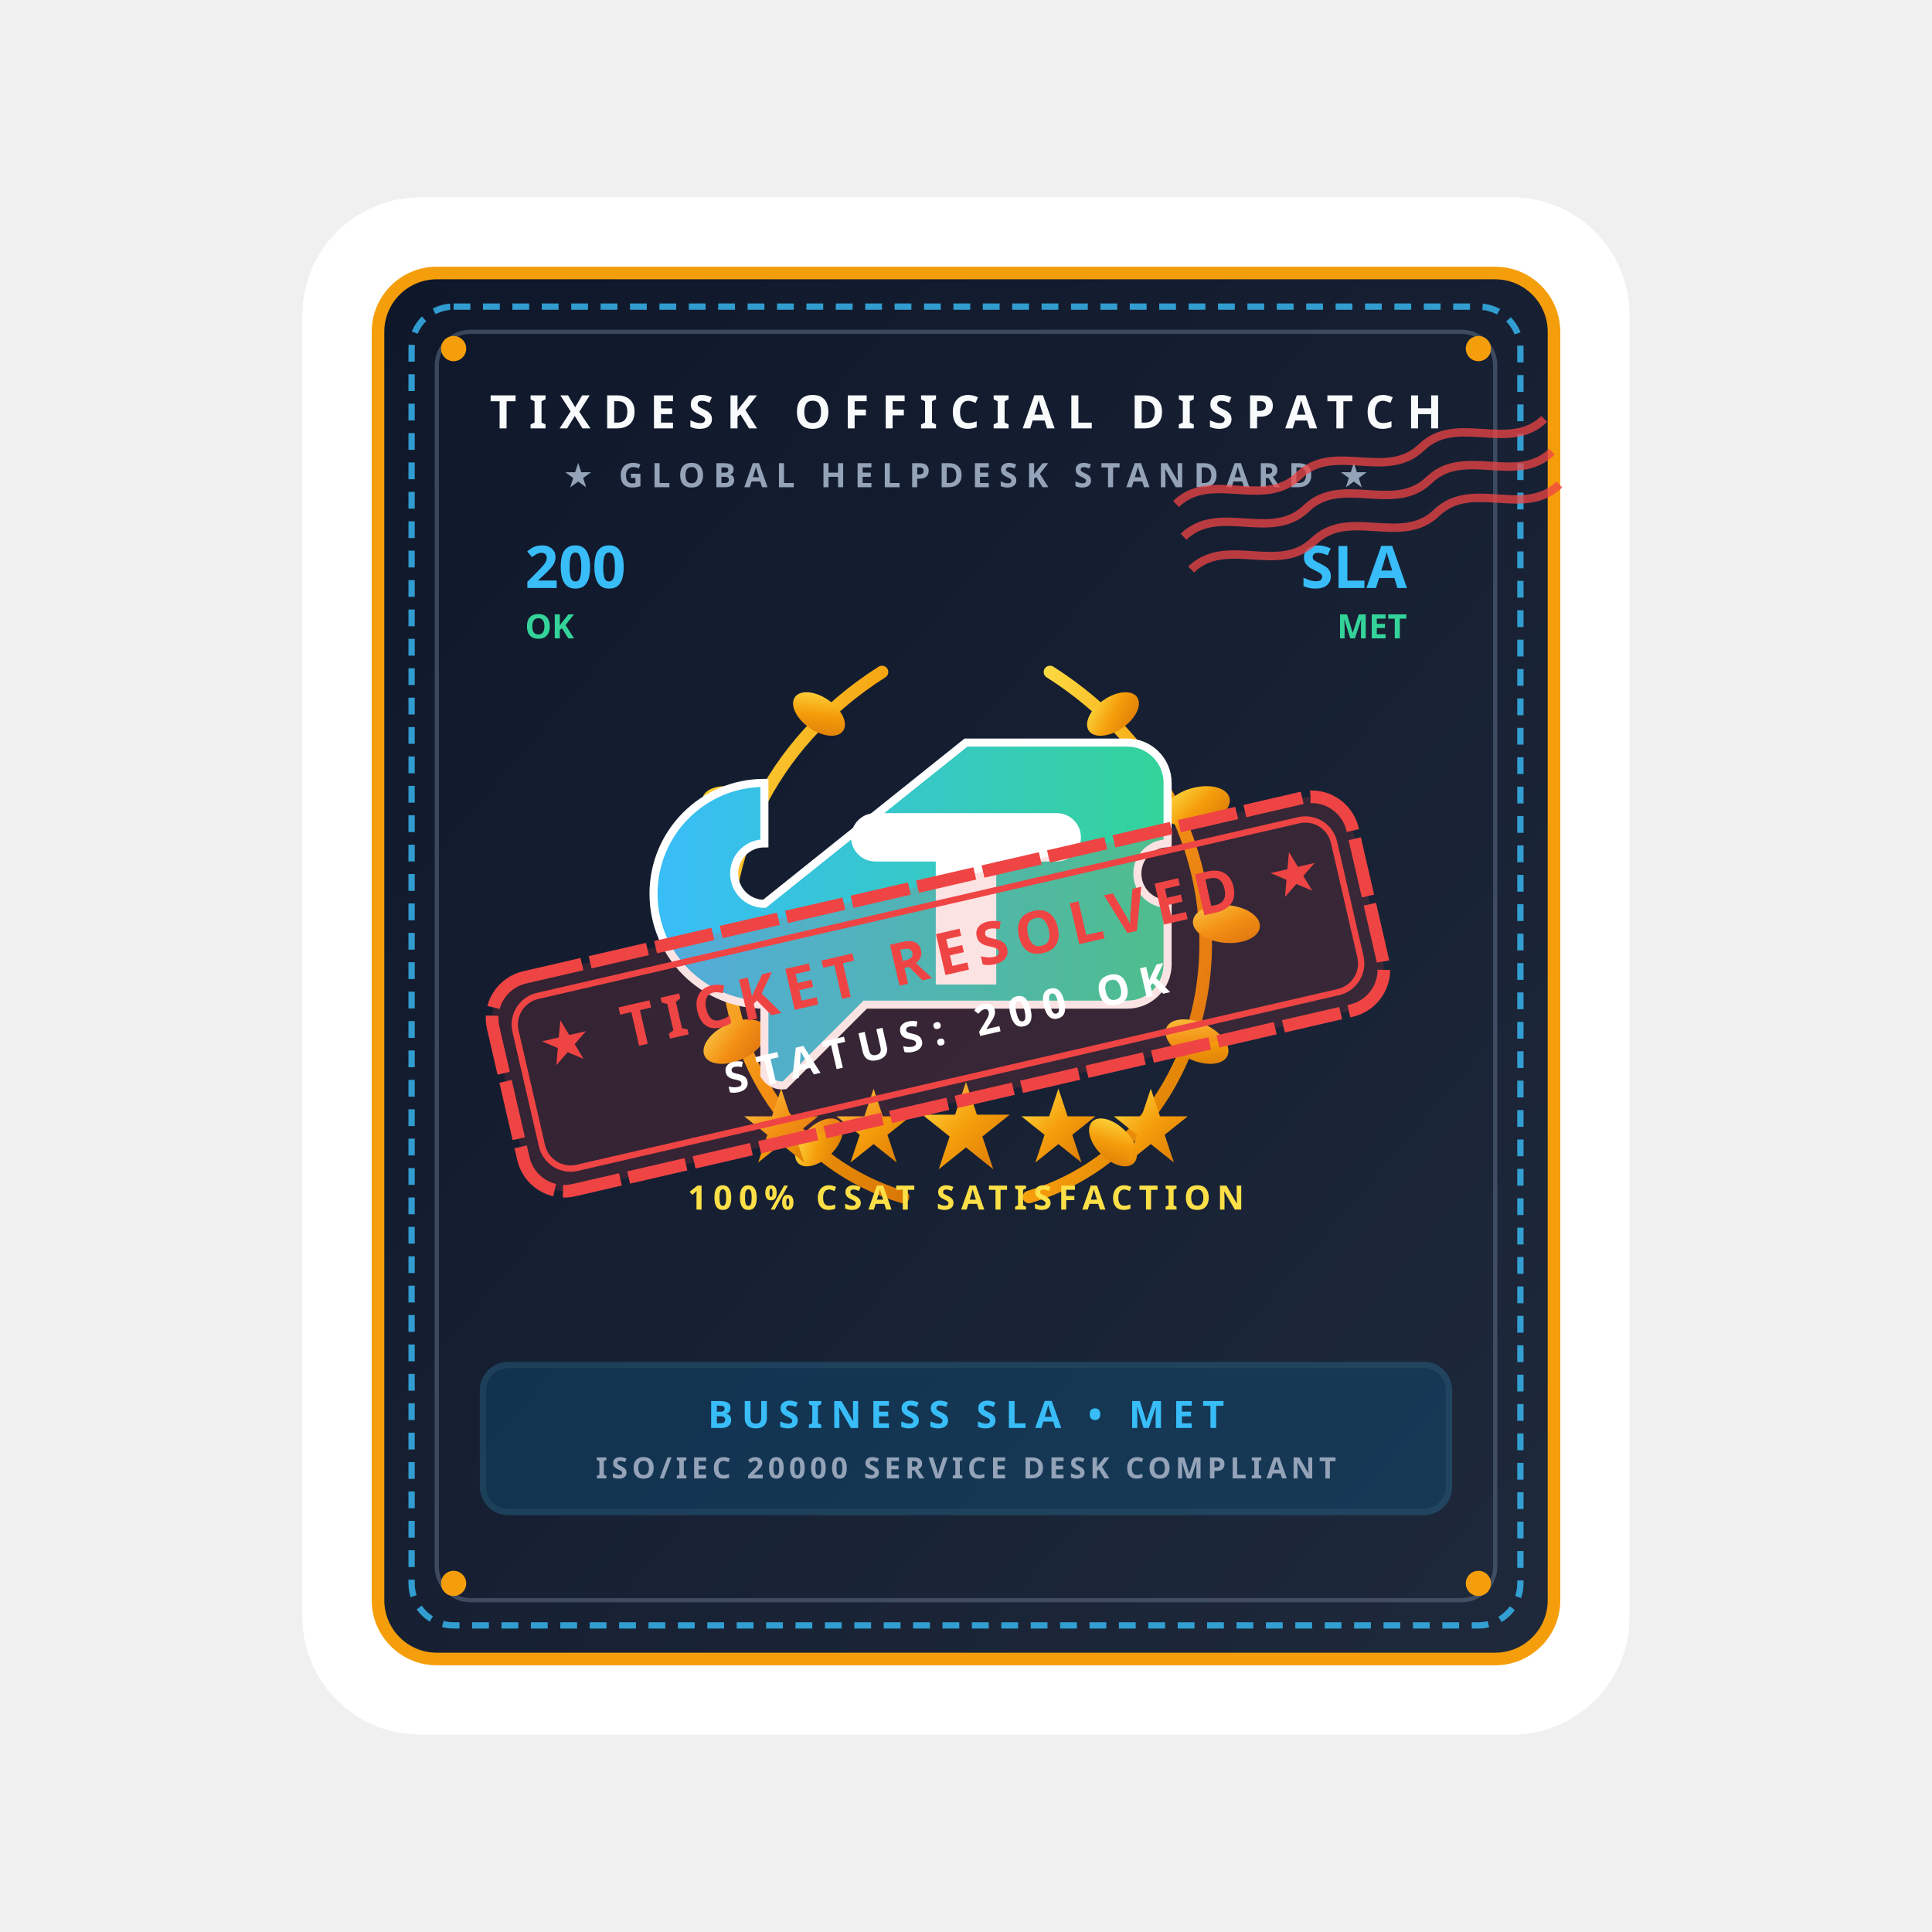
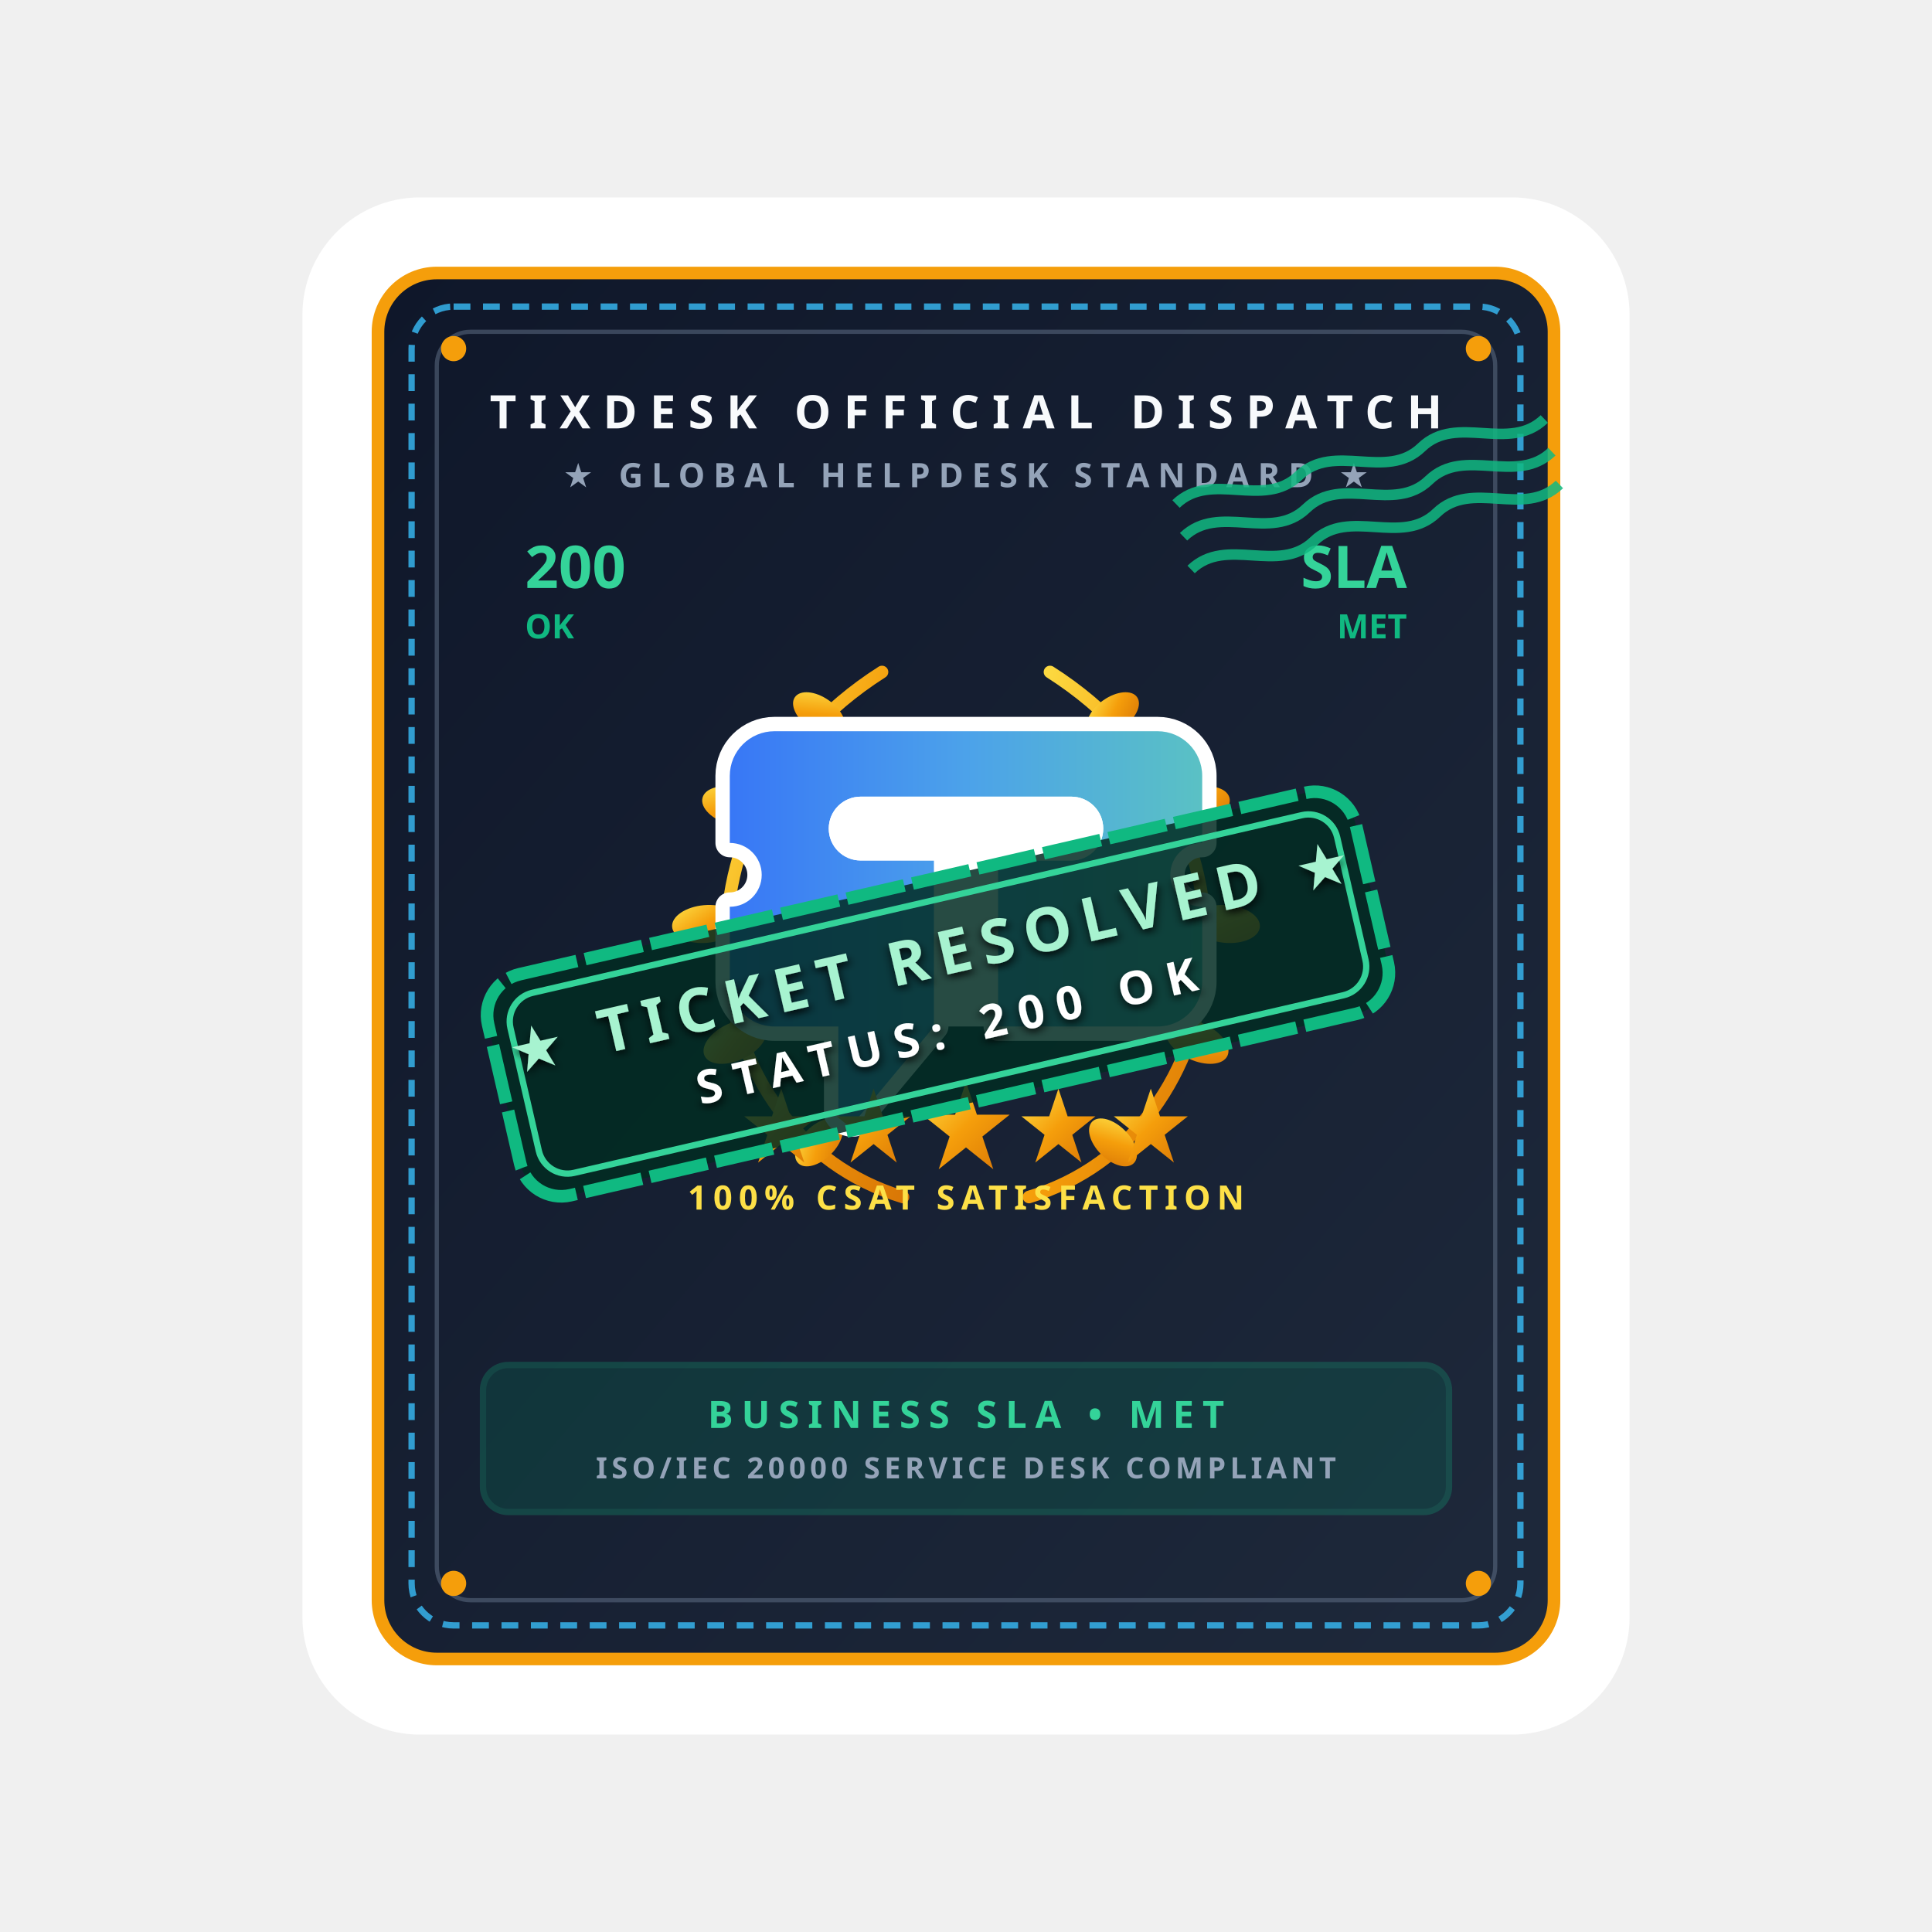
<svg xmlns="http://www.w3.org/2000/svg" viewBox="0 0 460 460" width="460" height="460">
  <defs>
    <linearGradient id="stampBg7" x1="0%" y1="0%" x2="100%" y2="100%">
      <stop offset="0%" stop-color="#0F172A" />
      <stop offset="100%" stop-color="#1E293B" />
    </linearGradient>
    <linearGradient id="goldGrad7" x1="0%" y1="0%" x2="100%" y2="100%">
      <stop offset="0%" stop-color="#FDE047" />
      <stop offset="50%" stop-color="#F59E0B" />
      <stop offset="100%" stop-color="#D97706" />
    </linearGradient>
-     <linearGradient id="cyanGold7" x1="0%" y1="0%" x2="100%" y2="0%">
-       <stop offset="0%" stop-color="#38BDF8" />
-       <stop offset="100%" stop-color="#34D399" />
+     <linearGradient id="tixdeskMasterGrad7" x1="0%" y1="0%" x2="100%" y2="0%">
+       <stop offset="0%" stop-color="#3877F6" />
+       <stop offset="50%" stop-color="#4CA2EA" />
+       <stop offset="100%" stop-color="#5AC1C4" />
    </linearGradient>
+     <filter id="stampTextShadow" x="-20%" y="-20%" width="140%" height="140%">
+       <feDropShadow dx="0" dy="2" stdDeviation="2" flood-color="#022C22" flood-opacity="0.95" />
+       <feDropShadow dx="0" dy="1" stdDeviation="1" flood-color="#000000" flood-opacity="0.8" />
+     </filter>
  </defs>
  <g id="Artwork" transform="translate(230, 230)">
    <rect x="-150" y="-175" width="300" height="350" rx="20" fill="#FFFFFF" stroke="#FFFFFF" stroke-width="16" stroke-linejoin="round" />
    <rect x="-140" y="-165" width="280" height="330" rx="14" fill="url(#stampBg7)" stroke="#F59E0B" stroke-width="3" />
    <rect x="-132" y="-157" width="264" height="314" rx="10" fill="none" stroke="#38BDF8" stroke-width="1.5" stroke-dasharray="4,3" opacity="0.8" />
    <rect x="-126" y="-151" width="252" height="302" rx="8" fill="none" stroke="#64748B" stroke-width="1" opacity="0.5" />
    <circle cx="-122" cy="-147" r="3" fill="#F59E0B" />
    <circle cx="122" cy="-147" r="3" fill="#F59E0B" />
    <circle cx="-122" cy="147" r="3" fill="#F59E0B" />
    <circle cx="122" cy="147" r="3" fill="#F59E0B" />
    <text x="0" y="-128" font-family="'Noto Sans', serif, sans-serif" font-size="11" font-weight="900" fill="#F8FAFC" letter-spacing="3" text-anchor="middle">TIXDESK OFFICIAL DISPATCH</text>
    <text x="0" y="-114" font-family="'Noto Sans', sans-serif" font-size="8" font-weight="700" fill="#94A3B8" letter-spacing="2" text-anchor="middle">★ GLOBAL HELPDESK STANDARD ★</text>
-     <text x="-105" y="-90" font-family="'Noto Sans', monospace, sans-serif" font-size="14" font-weight="900" fill="#38BDF8">200</text>
-     <text x="-105" y="-78" font-family="'Noto Sans', monospace, sans-serif" font-size="8" font-weight="800" fill="#34D399">OK</text>
-     <text x="105" y="-90" font-family="'Noto Sans', monospace, sans-serif" font-size="14" font-weight="900" fill="#38BDF8" text-anchor="end">SLA</text>
-     <text x="105" y="-78" font-family="'Noto Sans', monospace, sans-serif" font-size="8" font-weight="800" fill="#34D399" text-anchor="end">MET</text>
+     <text x="-105" y="-90" font-family="'Noto Sans', monospace, sans-serif" font-size="14" font-weight="900" fill="#34D399">200</text>
+     <text x="-105" y="-78" font-family="'Noto Sans', monospace, sans-serif" font-size="8" font-weight="800" fill="#10B981">OK</text>
+     <text x="105" y="-90" font-family="'Noto Sans', monospace, sans-serif" font-size="14" font-weight="900" fill="#34D399" text-anchor="end">SLA</text>
+     <text x="105" y="-78" font-family="'Noto Sans', monospace, sans-serif" font-size="8" font-weight="800" fill="#10B981" text-anchor="end">MET</text>
    <g transform="translate(0, -10)">
      <g fill="none" stroke="url(#goldGrad7)" stroke-width="3" stroke-linecap="round">
        <path d="M -15 65 C -65 50, -75 -25, -20 -60" />
        <path d="M 15 65 C 65 50, 75 -25, 20 -60" />
      </g>
      <g fill="url(#goldGrad7)">
        <ellipse cx="-35" cy="-50" rx="7" ry="4" transform="rotate(35, -35, -50)" />
        <ellipse cx="-55" cy="-28" rx="8" ry="4.5" transform="rotate(15, -55, -28)" />
        <ellipse cx="-62" cy="0" rx="8" ry="4.5" transform="rotate(-5, -62, 0)" />
        <ellipse cx="-55" cy="28" rx="8" ry="4.5" transform="rotate(-25, -55, 28)" />
        <ellipse cx="-35" cy="52" rx="7" ry="4" transform="rotate(-45, -35, 52)" />
        <ellipse cx="35" cy="-50" rx="7" ry="4" transform="rotate(-35, 35, -50)" />
        <ellipse cx="55" cy="-28" rx="8" ry="4.5" transform="rotate(-15, 55, -28)" />
        <ellipse cx="62" cy="0" rx="8" ry="4.5" transform="rotate(5, 62, 0)" />
        <ellipse cx="55" cy="28" rx="8" ry="4.5" transform="rotate(25, 55, 28)" />
        <ellipse cx="35" cy="52" rx="7" ry="4" transform="rotate(45, 35, 52)" />
      </g>
-       <g transform="scale(0.48) translate(0, -15)">
-         <path d="           M 0 -75           L 80 -75           A 20 20 0 0 1 100 -55           L 100 -25           A 15 15 0 0 0 100 5           L 100 35           A 20 20 0 0 1 80 55           L -50 55           L -90 95           A 10 10 0 0 1 -100 90           L -100 55           A 20 20 0 0 1 -100 -55           L -100 -25           A 15 15 0 0 0 -100 5           Z         " fill="url(#cyanGold7)" stroke="#FFFFFF" stroke-width="4" />
-         <path d="           M -45 -40           L 45 -40           A 12 12 0 0 1 45 -16           L 15 -16           L 15 45           L -15 45           L -15 -16           L -45 -16           A 12 12 0 0 1 -45 -40           Z         " fill="#FFFFFF" />
+       <g transform="translate(0, -6) scale(0.38)">
+         <path d="   M 0 -105   L 120 -105   A 28 28 0 0 1 148 -77   L 148 -35   A 20 20 0 0 0 148 5   L 148 52   A 28 28 0 0 1 120 80   L 20 80   L 20 -24   L 66 -24   A 20 20 0 0 0 66 -64   L -66 -64   A 20 20 0 0 0 -66 -24   L -20 -24   L -20 80   L -70 140   A 10 10 0 0 1 -80 135   L -80 80   L -120 80   A 28 28 0 0 1 -148 52   L -148 5   A 20 20 0 0 0 -148 -35   L -148 -77   A 28 28 0 0 1 -120 -105   Z " fill="#FFFFFF" stroke="#FFFFFF" stroke-width="18" stroke-linejoin="round" />
+         <path d="   M 0 -105   L 120 -105   A 28 28 0 0 1 148 -77   L 148 -35   A 20 20 0 0 0 148 5   L 148 52   A 28 28 0 0 1 120 80   L 20 80   L 20 -24   L 66 -24   A 20 20 0 0 0 66 -64   L -66 -64   A 20 20 0 0 0 -66 -24   L -20 -24   L -20 80   L -70 140   A 10 10 0 0 1 -80 135   L -80 80   L -120 80   A 28 28 0 0 1 -148 52   L -148 5   A 20 20 0 0 0 -148 -35   L -148 -77   A 28 28 0 0 1 -120 -105   Z " fill="url(#tixdeskMasterGrad7)" />
+         <path d="   M -66 -64   L 66 -64   A 20 20 0 0 1 66 -24   L 20 -24   L 20 80   L -20 80   L -20 -24   L -66 -24   A 20 20 0 0 1 -66 -64   Z " fill="#FFFFFF" />
      </g>
      <g transform="translate(0, 48)" fill="url(#goldGrad7)">
        <polygon points="0,-8 2,-2 8,-2 3,2 5,8 0,4 -5,8 -3,2 -8,-2 -2,-2" transform="translate(-44, 0) scale(1.1)" />
        <polygon points="0,-8 2,-2 8,-2 3,2 5,8 0,4 -5,8 -3,2 -8,-2 -2,-2" transform="translate(-22, 0) scale(1.1)" />
        <polygon points="0,-8 2,-2 8,-2 3,2 5,8 0,4 -5,8 -3,2 -8,-2 -2,-2" transform="translate(0, 0) scale(1.3)" />
        <polygon points="0,-8 2,-2 8,-2 3,2 5,8 0,4 -5,8 -3,2 -8,-2 -2,-2" transform="translate(22, 0) scale(1.1)" />
        <polygon points="0,-8 2,-2 8,-2 3,2 5,8 0,4 -5,8 -3,2 -8,-2 -2,-2" transform="translate(44, 0) scale(1.1)" />
      </g>
      <text x="0" y="68" font-family="'Noto Sans', sans-serif" font-size="8" font-weight="800" fill="#FDE047" letter-spacing="1.5" text-anchor="middle">100% CSAT SATISFACTION</text>
    </g>
-     <rect x="-115" y="95" width="230" height="35" rx="6" fill="#0284C7" opacity="0.2" stroke="#38BDF8" stroke-width="1.5" />
-     <text x="0" y="110" font-family="'Noto Sans', monospace, sans-serif" font-size="9" font-weight="900" fill="#38BDF8" letter-spacing="2" text-anchor="middle">BUSINESS SLA • MET</text>
+     <rect x="-115" y="95" width="230" height="35" rx="6" fill="#047857" opacity="0.25" stroke="#10B981" stroke-width="1.5" />
+     <text x="0" y="110" font-family="'Noto Sans', monospace, sans-serif" font-size="9" font-weight="900" fill="#34D399" letter-spacing="2" text-anchor="middle">BUSINESS SLA • MET</text>
    <text x="0" y="122" font-family="'Noto Sans', sans-serif" font-size="7" font-weight="700" fill="#94A3B8" letter-spacing="1" text-anchor="middle">ISO/IEC 20000 SERVICE DESK COMPLIANT</text>
    <g transform="rotate(-13) translate(-8, 5)">
-       <rect x="-105" y="-26" width="210" height="52" rx="10" fill="#EF4444" fill-opacity="0.15" stroke="#EF4444" stroke-width="3" stroke-dasharray="14,2" />
-       <rect x="-100" y="-21" width="200" height="42" rx="7" fill="none" stroke="#EF4444" stroke-width="1.5" />
-       <text x="0" y="-4" font-family="'Noto Sans', sans-serif" font-size="14" font-weight="900" fill="#EF4444" letter-spacing="2" text-anchor="middle">★ TICKET RESOLVED ★</text>
-       <text x="0" y="12" font-family="'Noto Sans', monospace, sans-serif" font-size="10" font-weight="900" fill="#FFFFFF" letter-spacing="2.5" text-anchor="middle">STATUS: 200 OK</text>
+       <rect x="-106" y="-27" width="212" height="54" rx="10" fill="#022C22" fill-opacity="0.85" stroke="#10B981" stroke-width="3" stroke-dasharray="14,2" />
+       <rect x="-101" y="-22" width="202" height="44" rx="7" fill="none" stroke="#34D399" stroke-width="1.5" />
+       <g filter="url(#stampTextShadow)">
+         <text x="0" y="-4" font-family="'Noto Sans', sans-serif" font-size="14.5" font-weight="900" fill="#A7F3D0" letter-spacing="2.5" text-anchor="middle">★ TICKET RESOLVED ★</text>
+         <text x="0" y="13" font-family="'Noto Sans', monospace, sans-serif" font-size="11" font-weight="900" fill="#FFFFFF" letter-spacing="3" text-anchor="middle">STATUS: 200 OK</text>
+       </g>
    </g>
-     <g stroke="#EF4444" stroke-width="2" fill="none" opacity="0.75" transform="translate(50, -110) rotate(-13)">
+     <g stroke="#10B981" stroke-width="2.5" fill="none" opacity="0.85" transform="translate(50, -110) rotate(-13)">
      <path d="M 0 0 C 10 -6, 20 6, 30 0 C 40 -6, 50 6, 60 0 C 70 -6, 80 6, 90 0" />
      <path d="M 0 8 C 10 2, 20 14, 30 8 C 40 2, 50 14, 60 8 C 70 2, 80 14, 90 8" />
      <path d="M 0 16 C 10 10, 20 22, 30 16 C 40 10, 50 22, 60 16 C 70 10, 80 22, 90 16" />
    </g>
  </g>
</svg>
